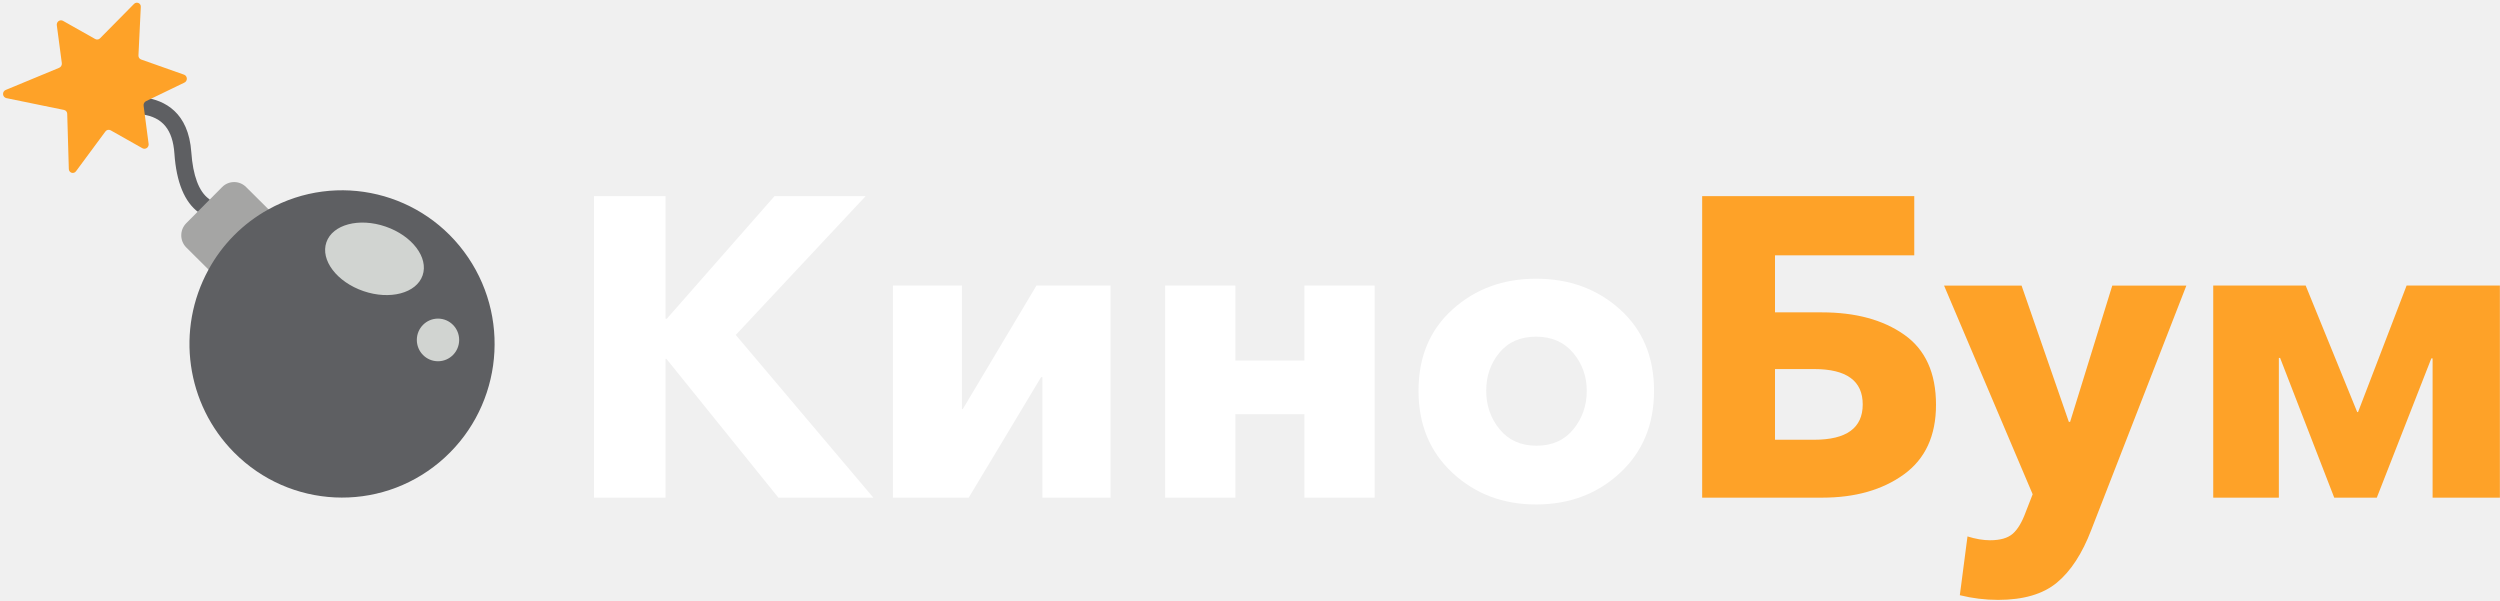
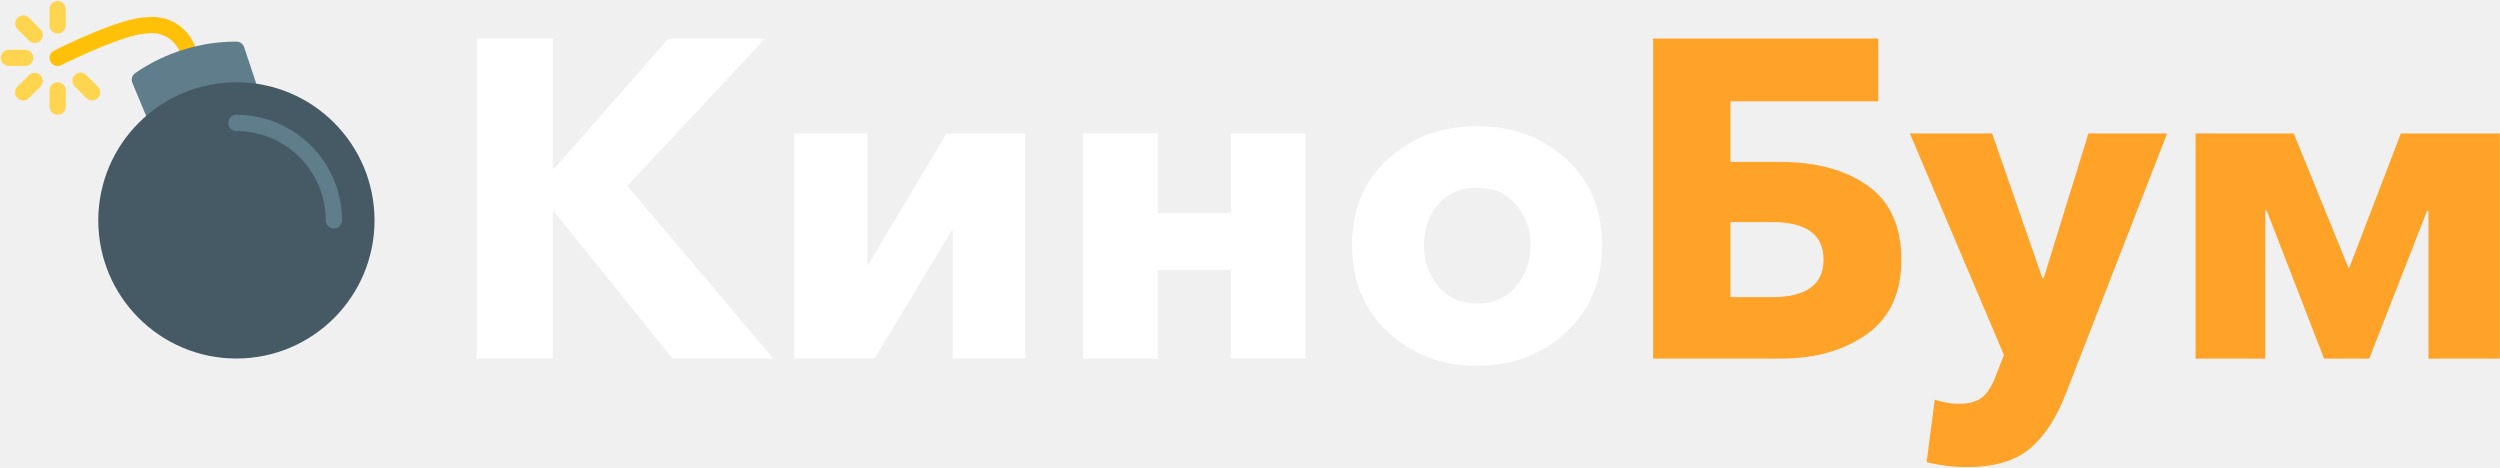
- <svg xmlns="http://www.w3.org/2000/svg" version="1.1" id="Слой_1" x="0px" y="0px" width="829px" height="199px" viewBox="0 0 829 199" style="enable-background:new 0 0 829 199;" xml:space="preserve">
+ <svg xmlns="http://www.w3.org/2000/svg" version="1.1" id="Слой_1" x="0px" y="0px" viewBox="0 0 781 146" style="enable-background:new 0 0 781 146;" xml:space="preserve">
  <style type="text/css">
- 	.st0{fill:#5E5F62;}
- 	.st1{fill:#A5A5A4;}
- 	.st2{fill:#FEA228;}
- 	.st3{fill:#D1D4D1;}
- 	.st4{fill:#FFFFFF;}
+ 	.st0{fill:#FFFFFF;}
+ 	.st1{fill:#FEA228;}
+ 	.st2{fill:#FFC107;}
+ 	.st3{fill:#FFD54F;}
+ 	.st4{fill:#607D8B;}
+ 	.st5{fill:#455A64;}
</style>
-   <g transform="translate(-1)">
-     <path class="st0" d="M66.89,70.46c-4.7-3.44-7.41-10.03-8.06-19.58c-0.55-7.87-3.92-11.98-10.6-12.93   c-1.54-0.22-2.61-1.65-2.39-3.2c0.22-1.55,1.64-2.62,3.18-2.4c6.52,0.93,14.49,4.83,15.42,18.14c0.53,7.7,2.52,13.02,5.76,15.4   c0.98,0.72,1.4,2,1.02,3.16C70.83,70.21,69.76,71,68.54,71C67.94,71,67.37,70.81,66.89,70.46z" />
-     <path class="st1" d="M62.75,74.03l11.91-12c2.2-2.21,5.75-2.21,7.95,0l15.12,15.03c-7.52,5.7-14.2,12.44-19.87,20.01L62.75,82.04   C60.56,79.82,60.56,76.24,62.75,74.03z" />
-     <path class="st2" d="M24.75,57.29c-0.55-0.17-0.93-0.68-0.93-1.26l-0.53-18.28c0-0.62-0.43-1.15-1.03-1.28L3.04,32.52   c-0.59-0.16-1-0.69-1.03-1.3c-0.03-0.61,0.33-1.18,0.9-1.4l17.7-7.33c0.61-0.26,0.97-0.9,0.89-1.56L19.84,8.39   c-0.08-0.52,0.13-1.05,0.55-1.37s0.99-0.37,1.46-0.13l10.74,6.06c0.53,0.29,1.18,0.18,1.59-0.25L45.43,1.31   C45.81,0.9,46.41,0.78,46.92,1s0.82,0.75,0.77,1.31l-0.78,16.06c-0.04,0.59,0.31,1.14,0.87,1.35l14.31,5.06   c0.52,0.22,0.86,0.73,0.87,1.3c0.01,0.57-0.32,1.09-0.83,1.32l-12.7,6.14c-0.57,0.28-0.9,0.9-0.81,1.53l1.66,12.61   c0.08,0.52-0.13,1.05-0.55,1.37c-0.42,0.32-0.99,0.37-1.46,0.13l-10.6-5.98c-0.6-0.32-1.34-0.14-1.73,0.42l-9.72,13.14   C25.9,57.24,25.3,57.46,24.75,57.29z" />
-     <path class="st0" d="M70.12,89.45c4.59-8.44,11.49-15.38,19.87-20.01c22.86-12.7,51.56-5.79,66.25,15.94   c14.69,21.73,10.55,51.15-9.56,67.92s-49.58,15.36-68.04-3.24C62.71,134.02,59.24,109.31,70.12,89.45z" />
-     <g>
-       <ellipse transform="matrix(0.3251 -0.9457 0.9457 0.3251 3.3184 176.3078)" class="st3" cx="125.18" cy="85.83" rx="11.31" ry="16.87" />
-       <ellipse class="st3" cx="146.24" cy="112.72" rx="7.02" ry="7.07" />
-     </g>
+   <g>
+     <path class="st0" d="M148.96,112.02V12.03h23.73v40.67h0.42l35.73-40.67h30.22l-43.08,46.04l45.62,53.95h-31.49l-37.14-46.04h-0.28   v46.04H148.96z" />
+     <path class="st0" d="M248.1,112.02V41.69h22.88v40.96h0.28l24.43-40.96h24.57v70.33h-22.6V72.06h-0.42l-24.01,39.97H248.1z" />
+     <path class="st0" d="M338.35,112.02V41.69h23.3v24.86h22.88V41.69h23.3v70.33h-23.3V84.34h-22.88v27.68H338.35z" />
+     <path class="st0" d="M461.36,114.28c-10.92,0-20.15-3.48-27.68-10.45c-7.53-6.97-11.3-16.05-11.3-27.26   c0-11.2,3.76-20.2,11.3-26.98c7.53-6.78,16.76-10.17,27.68-10.17c11.02,0,20.29,3.39,27.82,10.17c7.53,6.78,11.3,15.77,11.3,26.98   c0,11.21-3.77,20.29-11.3,27.26C481.65,110.8,472.37,114.28,461.36,114.28z M449.28,89.36c2.97,3.62,7.04,5.44,12.22,5.44   c5.18,0,9.25-1.81,12.22-5.44c2.97-3.62,4.45-7.89,4.45-12.78c0-4.8-1.51-8.99-4.52-12.57c-3.01-3.58-7.11-5.37-12.29-5.37   c-5.18,0-9.23,1.77-12.15,5.3c-2.92,3.53-4.38,7.75-4.38,12.64C444.83,81.47,446.32,85.73,449.28,89.36z" />
+     <path class="st1" d="M516.44,112.02V12.03h70.33v19.63h-46.18v18.92h15.54c11.2,0,20.31,2.47,27.33,7.42   c7.01,4.94,10.52,12.69,10.52,23.23c0,10.26-3.56,17.96-10.66,23.09c-7.11,5.13-16.12,7.7-27.05,7.7H516.44z M540.59,92.82h12.99   c10.73,0,16.1-3.91,16.1-11.72c0-7.81-5.37-11.72-16.1-11.72h-12.99V92.82z" />
+     <path class="st1" d="M614.59,145.92c-4.33,0-8.57-0.52-12.71-1.55l2.54-19.49c2.73,0.85,5.23,1.27,7.48,1.27   c3.39,0,5.91-0.73,7.56-2.19c1.65-1.46,3.08-3.88,4.31-7.27l2.26-5.79l-29.38-69.2h25.7l15.68,45.19h0.42l13.98-45.19h24.57   l-31.5,80.93c-3.01,7.91-6.83,13.77-11.44,17.58C629.47,144.01,622.97,145.92,614.59,145.92z" />
+     <path class="st1" d="M685.91,112.02V41.69h30.65l17.09,41.95h0.28l16.1-41.95h30.93v70.33h-22.31V65.84h-0.42l-18.08,46.18h-14.12   L708.09,65.7h-0.42v46.32H685.91z" />
  </g>
  <g>
-     <path class="st4" d="M196.96,165.02V65.03h23.73v40.67h0.42l35.73-40.67h30.22l-43.08,46.04l45.62,53.95h-31.49l-37.14-46.04h-0.28   v46.04H196.96z" />
-     <path class="st4" d="M296.1,165.02V94.69h22.88v40.96h0.28l24.43-40.96h24.57v70.33h-22.6v-39.97h-0.42l-24.01,39.97H296.1z" />
-     <path class="st4" d="M386.35,165.02V94.69h23.3v24.86h22.88V94.69h23.3v70.33h-23.3v-27.68h-22.88v27.68H386.35z" />
-     <path class="st4" d="M509.36,167.28c-10.92,0-20.15-3.48-27.68-10.45c-7.53-6.97-11.3-16.05-11.3-27.26   c0-11.2,3.76-20.2,11.3-26.98c7.53-6.78,16.76-10.17,27.68-10.17c11.02,0,20.29,3.39,27.82,10.17c7.53,6.78,11.3,15.77,11.3,26.98   c0,11.21-3.77,20.29-11.3,27.26C529.65,163.8,520.37,167.28,509.36,167.28z M497.28,142.36c2.97,3.62,7.04,5.44,12.22,5.44   c5.18,0,9.25-1.81,12.22-5.44c2.97-3.62,4.45-7.89,4.45-12.78c0-4.8-1.51-8.99-4.52-12.57c-3.01-3.58-7.11-5.37-12.29-5.37   c-5.18,0-9.23,1.77-12.15,5.3c-2.92,3.53-4.38,7.75-4.38,12.64C492.83,134.47,494.32,138.73,497.28,142.36z" />
-     <path class="st2" d="M564.44,165.02V65.03h70.33v19.63h-46.18v18.92h15.54c11.2,0,20.31,2.47,27.33,7.42   c7.01,4.94,10.52,12.69,10.52,23.23c0,10.26-3.56,17.96-10.66,23.09c-7.11,5.13-16.12,7.7-27.05,7.7H564.44z M588.59,145.82h12.99   c10.73,0,16.1-3.91,16.1-11.72c0-7.81-5.37-11.72-16.1-11.72h-12.99V145.82z" />
-     <path class="st2" d="M662.59,198.92c-4.33,0-8.57-0.52-12.71-1.55l2.54-19.49c2.73,0.85,5.23,1.27,7.48,1.27   c3.39,0,5.91-0.73,7.56-2.19c1.65-1.46,3.08-3.88,4.31-7.27l2.26-5.79l-29.38-69.2h25.7l15.68,45.19h0.42l13.98-45.19h24.57   l-31.5,80.93c-3.01,7.91-6.83,13.77-11.44,17.58C677.47,197.01,670.97,198.92,662.59,198.92z" />
-     <path class="st2" d="M733.91,165.02V94.69h30.65l17.09,41.95h0.28l16.1-41.95h30.93v70.33h-22.31v-46.18h-0.42l-18.08,46.18h-14.12   l-17.94-46.32h-0.42v46.32H733.91z" />
+     <path class="st2" d="M15.75,19.23c-0.63-1.25-0.13-2.78,1.12-3.41c2.12-1.07,20.94-10.43,29.06-10.43c6.5-0.8,12.71,2.96,15.01,9.1   c0.49,1.23-0.05,2.62-1.23,3.21c-1.25,0.63-2.78,0.12-3.4-1.14c-1.52-4.28-5.9-6.85-10.38-6.09c-5.88,0-21.32,7.13-26.78,9.88   c-0.35,0.18-0.75,0.27-1.14,0.27C17.05,20.62,16.18,20.08,15.75,19.23z" />
+     <g>
+       <path class="st3" d="M15.47,33.31v-5.08c0-1.4,1.14-2.54,2.54-2.54s2.54,1.14,2.54,2.54v5.08c0,1.4-1.14,2.54-2.54,2.54    S15.47,34.72,15.47,33.31z" />
+       <path class="st3" d="M15.47,7.93V2.86c0-1.4,1.14-2.54,2.54-2.54s2.54,1.14,2.54,2.54v5.08c0,1.4-1.14,2.54-2.54,2.54    S15.47,9.33,15.47,7.93z" />
+       <path class="st3" d="M7.25,31.4c-0.68,0-1.32-0.27-1.8-0.75c-0.99-0.99-0.99-2.6,0-3.59l3.59-3.59c0.98-0.95,2.54-0.95,3.53,0    c1.01,0.97,1.04,2.58,0.06,3.59l-3.59,3.59C8.56,31.13,7.91,31.39,7.25,31.4L7.25,31.4z" />
+       <path class="st3" d="M0.24,18.08c0-1.4,1.14-2.54,2.54-2.54h5.08c1.4,0,2.54,1.14,2.54,2.54c0,1.4-1.14,2.54-2.54,2.54H2.78    C1.38,20.62,0.24,19.49,0.24,18.08z" />
+       <path class="st3" d="M9.04,12.7L5.45,9.11c-0.95-0.98-0.95-2.54,0-3.53c0.97-1.01,2.58-1.04,3.59-0.06l3.59,3.59    c0.48,0.48,0.75,1.13,0.75,1.8c0,1.4-1.14,2.54-2.54,2.53C10.16,13.44,9.51,13.18,9.04,12.7z" />
+       <path class="st3" d="M26.98,30.64l-3.59-3.59c-0.02-0.02-0.04-0.04-0.06-0.06c-0.97-1.01-0.95-2.62,0.06-3.59    c1.01-0.97,2.62-0.95,3.59,0.06l3.59,3.59c0.48,0.48,0.75,1.13,0.75,1.8c0,1.4-1.14,2.54-2.54,2.53    C28.1,31.39,27.46,31.12,26.98,30.64z" />
+     </g>
+     <path class="st4" d="M41.35,25.88l5.03,12.07c0.39,0.95,1.32,1.56,2.35,1.56c0.57,0,1.13-0.19,1.57-0.54   c7.82-6.14,17.71-9,27.6-7.98c0.85,0.08,1.69-0.27,2.24-0.93c0.54-0.67,0.71-1.58,0.43-2.4l-4.3-12.92   c-0.35-1.04-1.32-1.74-2.41-1.74c-11.28-0.02-22.3,3.41-31.59,9.81C41.27,23.5,40.89,24.78,41.35,25.88z" />
+     <path class="st5" d="M30.7,68.85C30.7,92.68,50.02,112,73.85,112S117,92.68,117,68.85S97.68,25.7,73.85,25.7   C50.03,25.73,30.73,45.03,30.7,68.85z" />
+     <path class="st4" d="M101.77,68.85c-0.02-15.41-12.51-27.9-27.92-27.92c-1.4,0-2.54-1.14-2.54-2.54s1.14-2.54,2.54-2.54   c18.21,0.02,32.97,14.78,33,33c0,1.4-1.14,2.54-2.54,2.54S101.77,70.25,101.77,68.85z" />
  </g>
</svg>
